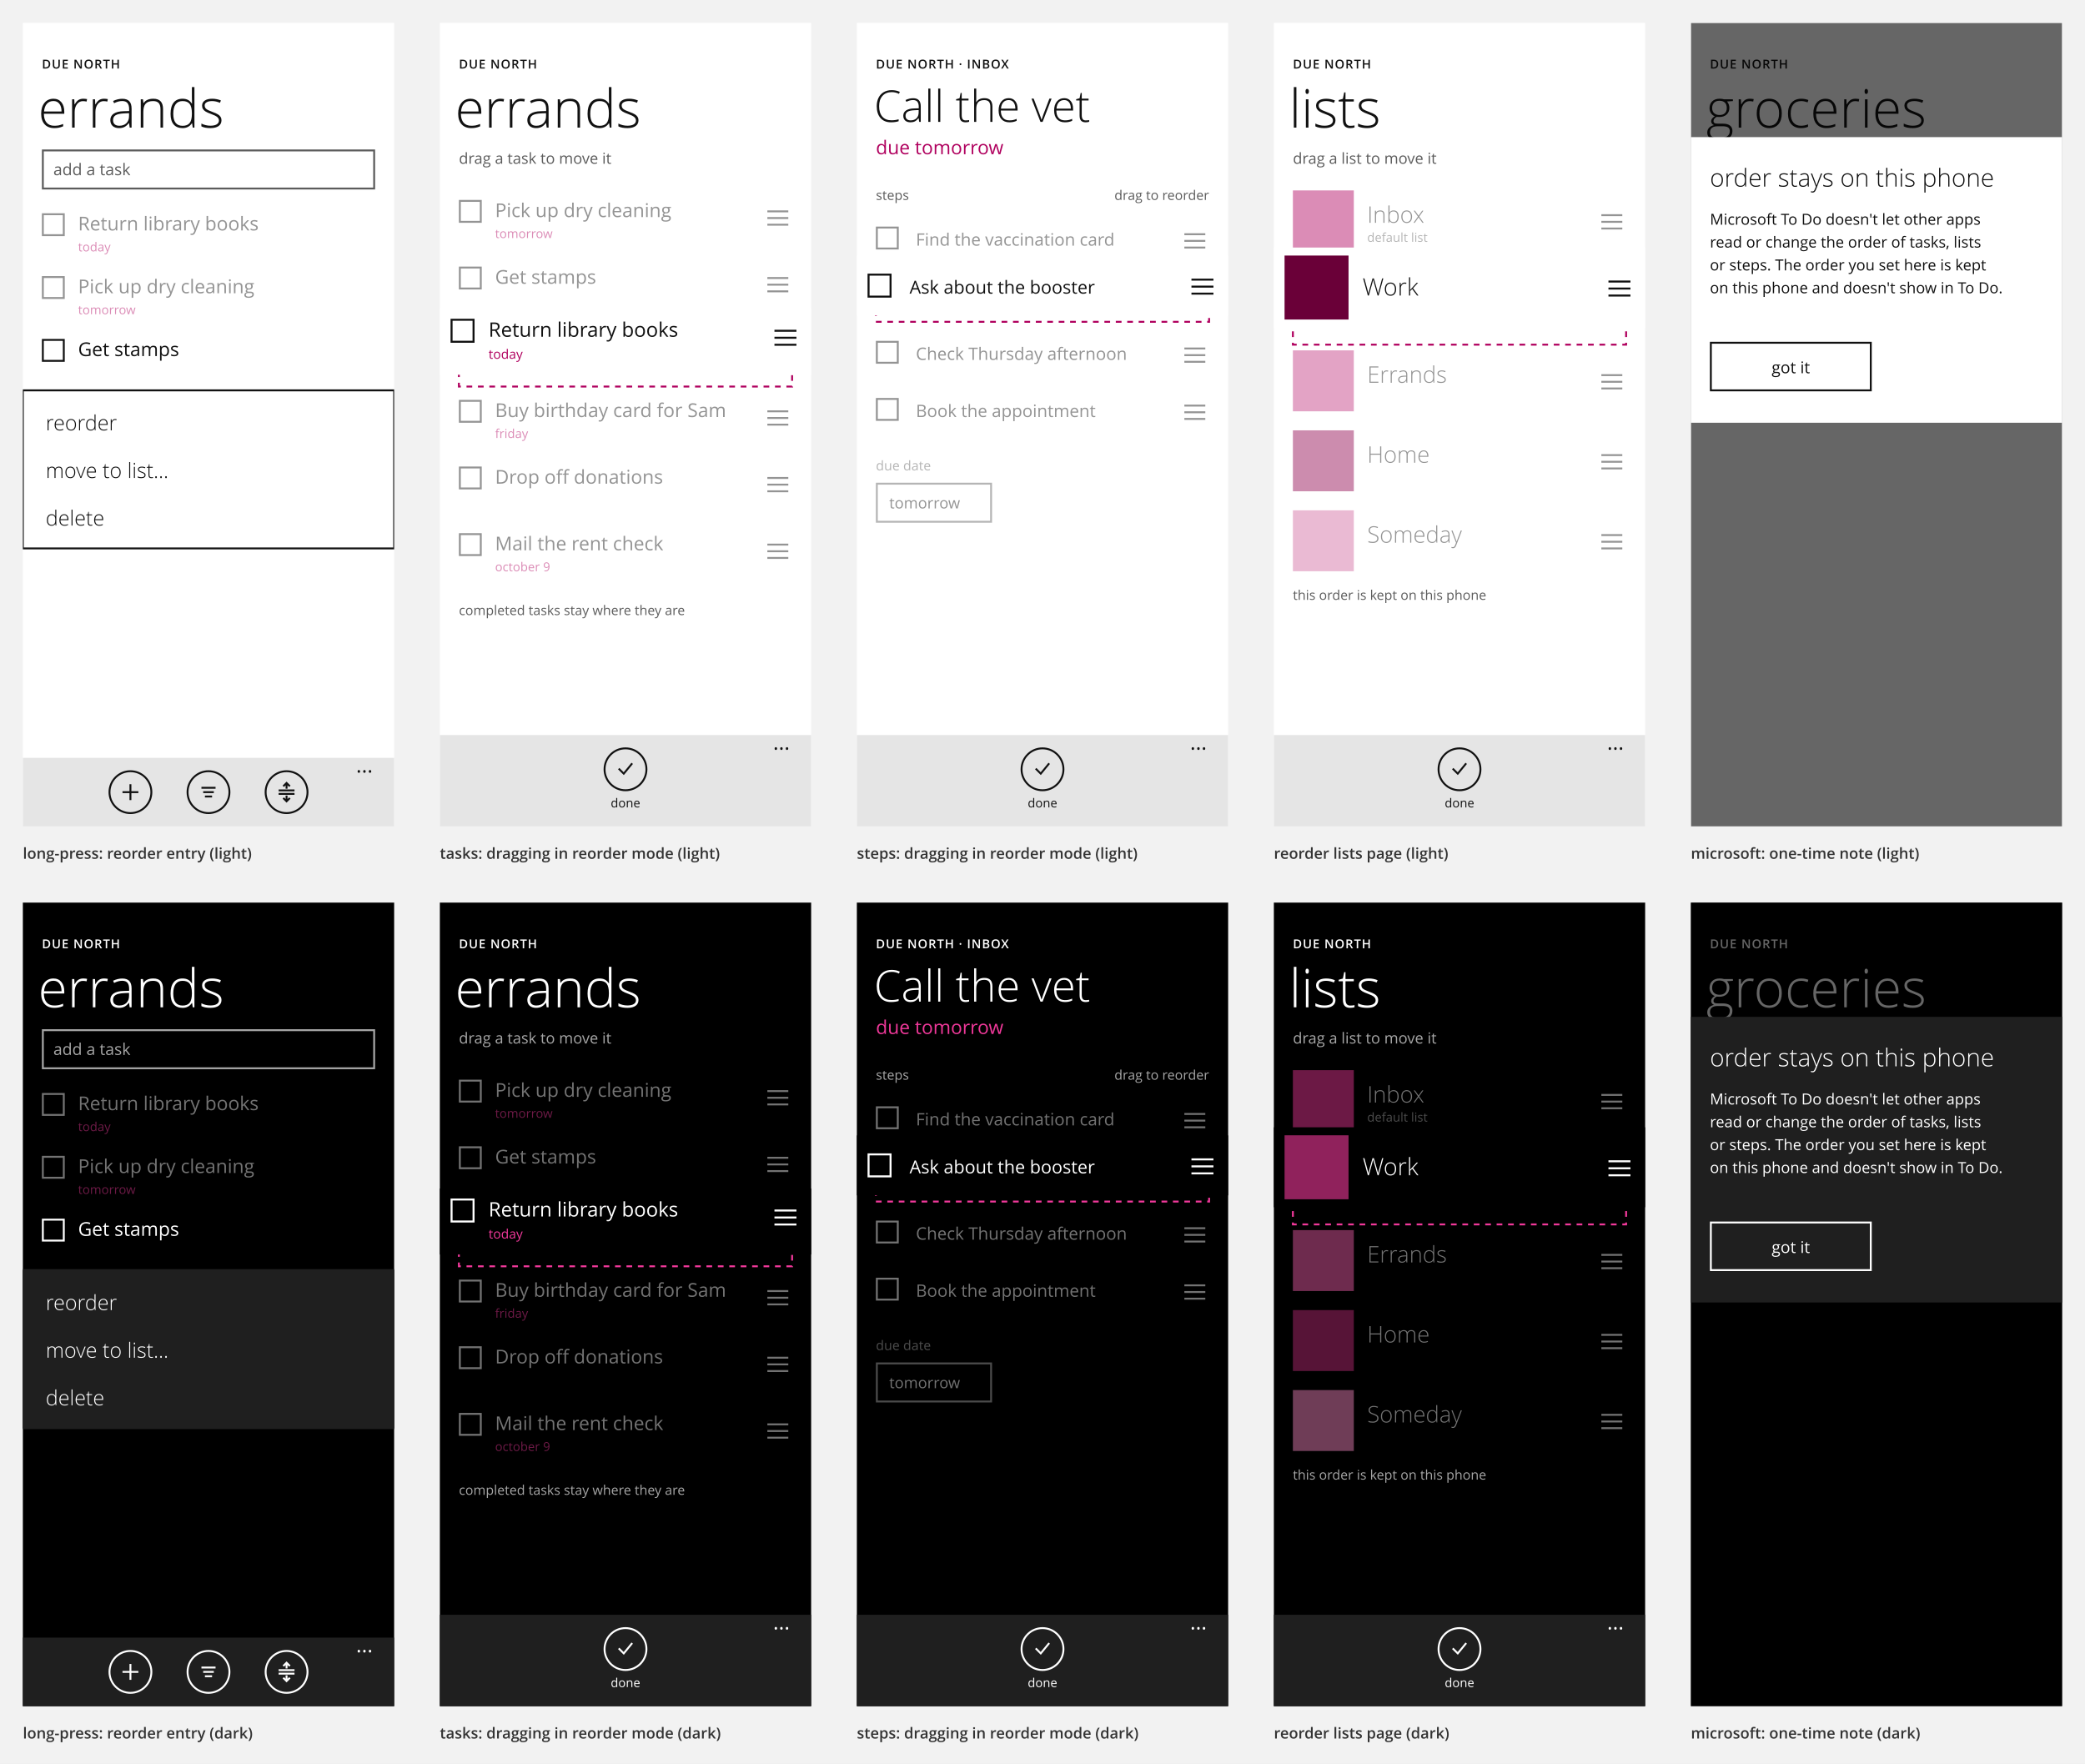
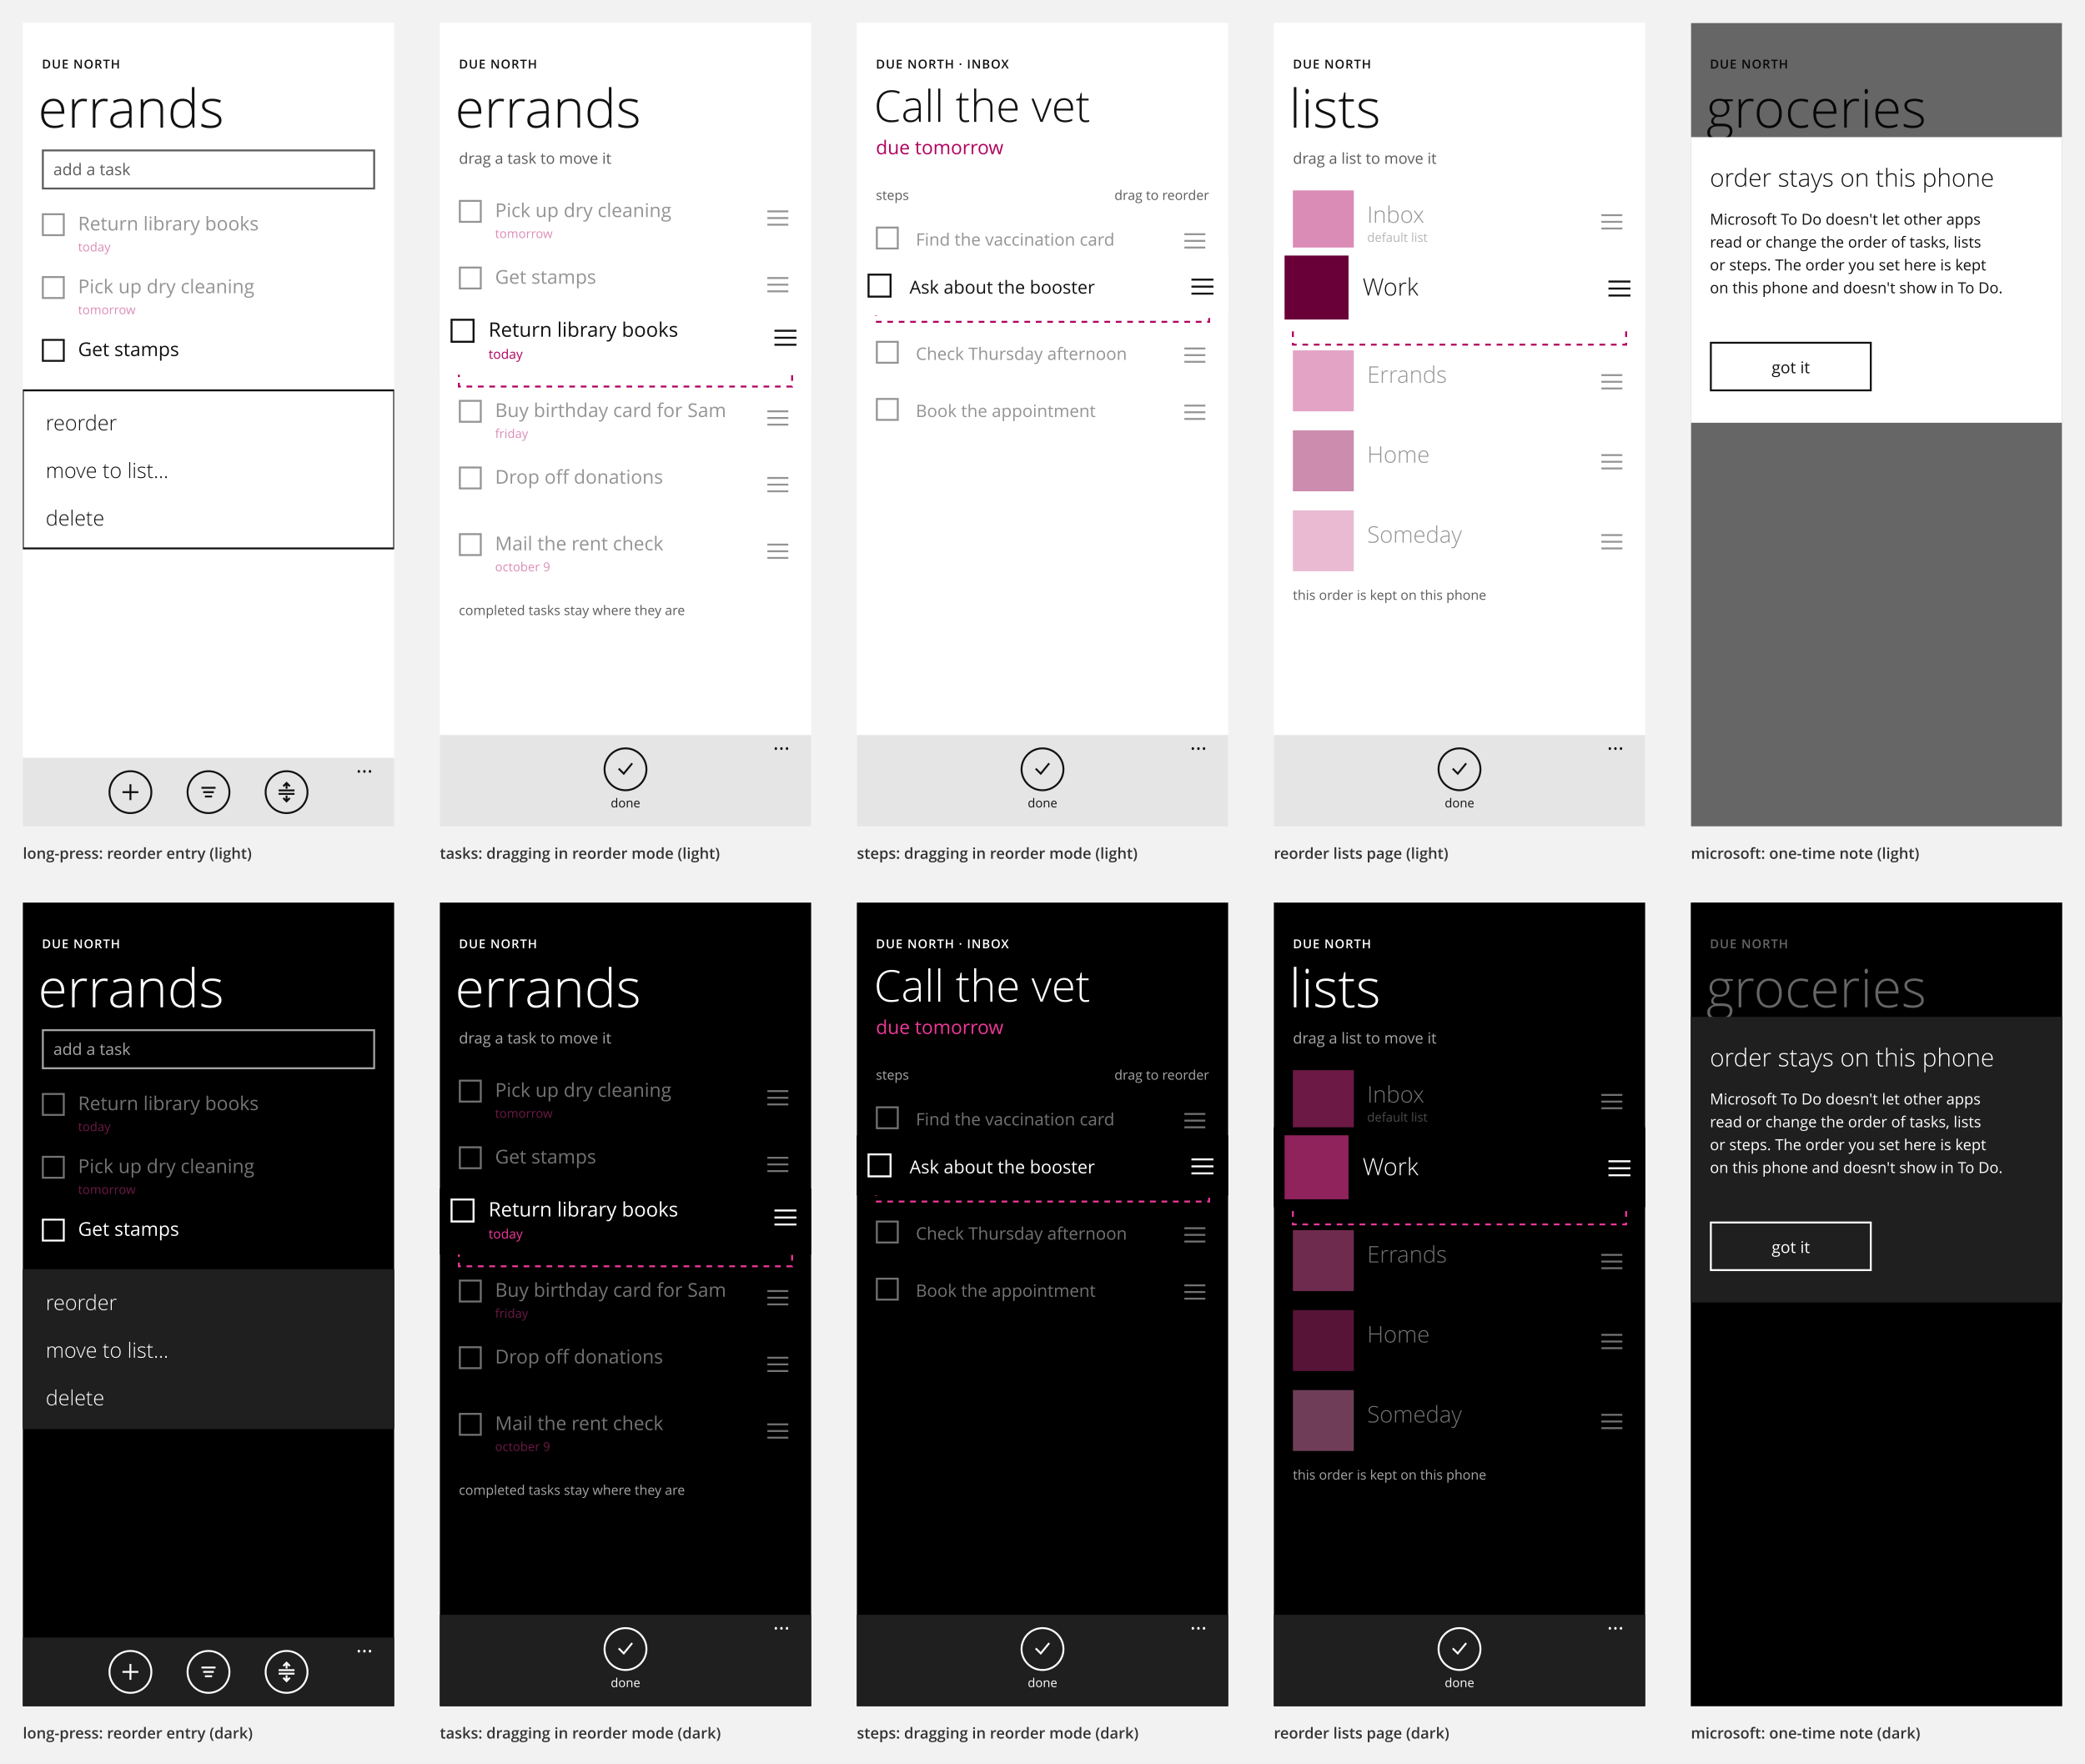
<svg xmlns="http://www.w3.org/2000/svg" viewBox="-24 -24 2190 1852" width="2190" height="1852">
  <rect x="-24" y="-24" width="2190" height="1852" fill="#F2F2F2" />
  <svg x="0" y="0" width="390" height="844" overflow="hidden">
    <rect x="0" y="0" width="390" height="844" fill="#FFFFFF" />
    <text x="20" y="48" font-family="Selawik, 'Segoe UI', 'Open Sans', sans-serif" font-size="13" font-weight="600" fill="#111111" letter-spacing="0.8">DUE NORTH</text>
    <text x="16" y="110" font-family="Selawik, 'Segoe UI', 'Open Sans', sans-serif" font-size="56" font-weight="300" fill="#111111">errands</text>
    <rect x="21" y="134" width="348" height="40" fill="none" stroke="#5C5C5C" stroke-width="2" />
    <text x="32" y="160" font-family="Selawik, 'Segoe UI', 'Open Sans', sans-serif" font-size="17" font-weight="400" fill="#5C5C5C">add a task</text>
    <g opacity="0.45">
      <rect x="21" y="201" width="22" height="22" fill="none" stroke="#111111" stroke-width="2" />
      <text x="58" y="218" font-family="Selawik, 'Segoe UI', 'Open Sans', sans-serif" font-size="20" font-weight="400" fill="#111111">Return library books</text>
      <text x="58" y="240" font-family="Selawik, 'Segoe UI', 'Open Sans', sans-serif" font-size="13" font-weight="400" fill="#B0005E">today</text>
    </g>
    <g opacity="0.45">
      <rect x="21" y="267" width="22" height="22" fill="none" stroke="#111111" stroke-width="2" />
      <text x="58" y="284" font-family="Selawik, 'Segoe UI', 'Open Sans', sans-serif" font-size="20" font-weight="400" fill="#111111">Pick up dry cleaning</text>
      <text x="58" y="306" font-family="Selawik, 'Segoe UI', 'Open Sans', sans-serif" font-size="13" font-weight="400" fill="#B0005E">tomorrow</text>
    </g>
    <g opacity="1.0">
      <rect x="21" y="333" width="22" height="22" fill="none" stroke="#111111" stroke-width="2" />
      <text x="58" y="350" font-family="Selawik, 'Segoe UI', 'Open Sans', sans-serif" font-size="20" font-weight="400" fill="#111111">Get stamps</text>
    </g>
    <g opacity="0.45">
      <rect x="21" y="399" width="22" height="22" fill="none" stroke="#111111" stroke-width="2" />
      <text x="58" y="416" font-family="Selawik, 'Segoe UI', 'Open Sans', sans-serif" font-size="20" font-weight="400" fill="#111111">Buy birthday card for Sam</text>
      <text x="58" y="438" font-family="Selawik, 'Segoe UI', 'Open Sans', sans-serif" font-size="13" font-weight="400" fill="#B0005E">friday</text>
    </g>
    <rect x="0" y="386" width="390" height="166" fill="#FFFFFF" stroke="#111111" stroke-width="2" />
    <text x="24" y="428" font-family="Selawik, 'Segoe UI', 'Open Sans', sans-serif" font-size="22" font-weight="300" fill="#111111">reorder</text>
    <text x="24" y="478" font-family="Selawik, 'Segoe UI', 'Open Sans', sans-serif" font-size="22" font-weight="300" fill="#111111">move to list...</text>
    <text x="24" y="528" font-family="Selawik, 'Segoe UI', 'Open Sans', sans-serif" font-size="22" font-weight="300" fill="#111111">delete</text>
    <rect x="0" y="772" width="390" height="72" fill="#E5E5E5" />
    <circle cx="113.0" cy="808" r="22" fill="none" stroke="#111111" stroke-width="2" />
    <g transform="translate(102.0,797) scale(0.9166667)">
      <path d="M12 4v16M4 12h16" fill="none" stroke="#111111" stroke-width="2.182" stroke-linecap="square" />
    </g>
    <circle cx="195.0" cy="808" r="22" fill="none" stroke="#111111" stroke-width="2" />
    <g transform="translate(184.0,797) scale(0.9166667)">
      <path d="M5 7h14M7 12h10M9 17h6" fill="none" stroke="#111111" stroke-width="2.182" stroke-linecap="square" />
    </g>
    <circle cx="277.0" cy="808" r="22" fill="none" stroke="#111111" stroke-width="2" />
    <g transform="translate(266.0,797) scale(0.9166667)">
      <path d="M4 10h16M4 14h16M12 2v5M9 4.5l3-3l3 3M12 22v-5M9 19.5l3 3l3-3" fill="none" stroke="#111111" stroke-width="2.182" stroke-linecap="square" />
    </g>
    <text x="350" y="794" font-family="Selawik, 'Segoe UI', 'Open Sans', sans-serif" font-size="22" font-weight="400" fill="#111111">···</text>
  </svg>
  <text x="0" y="878" font-family="Selawik, 'Segoe UI', 'Open Sans', sans-serif" font-size="16" font-weight="600" fill="#333">long-press: reorder entry (light)</text>
  <svg x="438" y="0" width="390" height="844" overflow="hidden">
    <rect x="0" y="0" width="390" height="844" fill="#FFFFFF" />
    <text x="20" y="48" font-family="Selawik, 'Segoe UI', 'Open Sans', sans-serif" font-size="13" font-weight="600" fill="#111111" letter-spacing="0.8">DUE NORTH</text>
    <text x="16" y="110" font-family="Selawik, 'Segoe UI', 'Open Sans', sans-serif" font-size="56" font-weight="300" fill="#111111">errands</text>
    <text x="20" y="148" font-family="Selawik, 'Segoe UI', 'Open Sans', sans-serif" font-size="16" font-weight="400" fill="#5C5C5C">drag a task to move it</text>
    <g opacity="0.45">
      <rect x="21" y="187" width="22" height="22" fill="none" stroke="#111111" stroke-width="2" />
      <text x="58" y="204" font-family="Selawik, 'Segoe UI', 'Open Sans', sans-serif" font-size="20" font-weight="400" fill="#111111">Pick up dry cleaning</text>
      <text x="58" y="226" font-family="Selawik, 'Segoe UI', 'Open Sans', sans-serif" font-size="13" font-weight="400" fill="#B0005E">tomorrow</text>
      <path d="M344 198h22" stroke="#111111" stroke-width="2" />
      <path d="M344 205h22" stroke="#111111" stroke-width="2" />
      <path d="M344 212h22" stroke="#111111" stroke-width="2" />
    </g>
    <g opacity="0.45">
      <rect x="21" y="257" width="22" height="22" fill="none" stroke="#111111" stroke-width="2" />
      <text x="58" y="274" font-family="Selawik, 'Segoe UI', 'Open Sans', sans-serif" font-size="20" font-weight="400" fill="#111111">Get stamps</text>
      <path d="M344 268h22" stroke="#111111" stroke-width="2" />
      <path d="M344 275h22" stroke="#111111" stroke-width="2" />
      <path d="M344 282h22" stroke="#111111" stroke-width="2" />
    </g>
    <rect x="20" y="324" width="350" height="58" fill="none" stroke="#B0005E" stroke-width="2" stroke-dasharray="6 6" />
    <g opacity="0.45">
      <rect x="21" y="397" width="22" height="22" fill="none" stroke="#111111" stroke-width="2" />
      <text x="58" y="414" font-family="Selawik, 'Segoe UI', 'Open Sans', sans-serif" font-size="20" font-weight="400" fill="#111111">Buy birthday card for Sam</text>
      <text x="58" y="436" font-family="Selawik, 'Segoe UI', 'Open Sans', sans-serif" font-size="13" font-weight="400" fill="#B0005E">friday</text>
      <path d="M344 408h22" stroke="#111111" stroke-width="2" />
      <path d="M344 415h22" stroke="#111111" stroke-width="2" />
      <path d="M344 422h22" stroke="#111111" stroke-width="2" />
    </g>
    <g opacity="0.45">
      <rect x="21" y="467" width="22" height="22" fill="none" stroke="#111111" stroke-width="2" />
      <text x="58" y="484" font-family="Selawik, 'Segoe UI', 'Open Sans', sans-serif" font-size="20" font-weight="400" fill="#111111">Drop off donations</text>
      <path d="M344 478h22" stroke="#111111" stroke-width="2" />
      <path d="M344 485h22" stroke="#111111" stroke-width="2" />
      <path d="M344 492h22" stroke="#111111" stroke-width="2" />
    </g>
    <g opacity="0.45">
      <rect x="21" y="537" width="22" height="22" fill="none" stroke="#111111" stroke-width="2" />
      <text x="58" y="554" font-family="Selawik, 'Segoe UI', 'Open Sans', sans-serif" font-size="20" font-weight="400" fill="#111111">Mail the rent check</text>
      <text x="58" y="576" font-family="Selawik, 'Segoe UI', 'Open Sans', sans-serif" font-size="13" font-weight="400" fill="#B0005E">october 9</text>
      <path d="M344 548h22" stroke="#111111" stroke-width="2" />
      <path d="M344 555h22" stroke="#111111" stroke-width="2" />
      <path d="M344 562h22" stroke="#111111" stroke-width="2" />
    </g>
    <g opacity="1.0" transform="translate(195,336) scale(1.05) translate(-195,-336)">
      <rect x="0" y="302" width="390" height="66" fill="#FFFFFF" />
      <rect x="0" y="302" width="4" height="66" fill="#B0005E" />
      <rect x="21" y="313" width="22" height="22" fill="none" stroke="#111111" stroke-width="2" />
      <text x="58" y="330" font-family="Selawik, 'Segoe UI', 'Open Sans', sans-serif" font-size="20" font-weight="400" fill="#111111">Return library books</text>
      <text x="58" y="352" font-family="Selawik, 'Segoe UI', 'Open Sans', sans-serif" font-size="13" font-weight="400" fill="#B0005E">today</text>
      <path d="M344 324h22" stroke="#111111" stroke-width="2" />
      <path d="M344 331h22" stroke="#111111" stroke-width="2" />
      <path d="M344 338h22" stroke="#111111" stroke-width="2" />
    </g>
    <text x="20" y="622" font-family="Selawik, 'Segoe UI', 'Open Sans', sans-serif" font-size="14" font-weight="400" fill="#5C5C5C">completed tasks stay where they are</text>
    <rect x="0" y="748" width="390" height="96" fill="#E5E5E5" />
    <circle cx="195.0" cy="784" r="22" fill="none" stroke="#111111" stroke-width="2" />
    <g transform="translate(184.0,773) scale(0.9166667)">
      <path d="M5 12l5 5l9-11" fill="none" stroke="#111111" stroke-width="2.182" stroke-linecap="square" />
    </g>
    <text x="195.0" y="824" font-family="Selawik, 'Segoe UI', 'Open Sans', sans-serif" font-size="13" font-weight="400" fill="#111111" text-anchor="middle">done</text>
    <text x="350" y="770" font-family="Selawik, 'Segoe UI', 'Open Sans', sans-serif" font-size="22" font-weight="400" fill="#111111">···</text>
  </svg>
  <text x="438" y="878" font-family="Selawik, 'Segoe UI', 'Open Sans', sans-serif" font-size="16" font-weight="600" fill="#333">tasks: dragging in reorder mode (light)</text>
  <svg x="876" y="0" width="390" height="844" overflow="hidden">
    <rect x="0" y="0" width="390" height="844" fill="#FFFFFF" />
    <text x="20" y="48" font-family="Selawik, 'Segoe UI', 'Open Sans', sans-serif" font-size="13" font-weight="600" fill="#111111" letter-spacing="0.8">DUE NORTH · INBOX</text>
    <text x="18" y="104" font-family="Selawik, 'Segoe UI', 'Open Sans', sans-serif" font-size="46" font-weight="300" fill="#111111">Call the vet</text>
    <text x="20" y="138" font-family="Selawik, 'Segoe UI', 'Open Sans', sans-serif" font-size="20" font-weight="400" fill="#B0005E">due tomorrow</text>
    <text x="20" y="186" font-family="Selawik, 'Segoe UI', 'Open Sans', sans-serif" font-size="14" font-weight="400" fill="#5C5C5C">steps</text>
    <text x="370" y="186" font-family="Selawik, 'Segoe UI', 'Open Sans', sans-serif" font-size="14" font-weight="400" fill="#5C5C5C" text-anchor="end">drag to reorder</text>
    <g opacity="0.45">
      <rect x="21" y="215" width="22" height="22" fill="none" stroke="#111111" stroke-width="2" />
      <text x="62" y="234" font-family="Selawik, 'Segoe UI', 'Open Sans', sans-serif" font-size="18" font-weight="400" fill="#111111">Find the vaccination card</text>
      <path d="M344 222h22" stroke="#111111" stroke-width="2" />
      <path d="M344 229h22" stroke="#111111" stroke-width="2" />
      <path d="M344 236h22" stroke="#111111" stroke-width="2" />
    </g>
    <rect x="20" y="264" width="350" height="50" fill="none" stroke="#B0005E" stroke-width="2" stroke-dasharray="6 6" />
    <g opacity="0.45">
      <rect x="21" y="335" width="22" height="22" fill="none" stroke="#111111" stroke-width="2" />
      <text x="62" y="354" font-family="Selawik, 'Segoe UI', 'Open Sans', sans-serif" font-size="18" font-weight="400" fill="#111111">Check Thursday afternoon</text>
      <path d="M344 342h22" stroke="#111111" stroke-width="2" />
      <path d="M344 349h22" stroke="#111111" stroke-width="2" />
      <path d="M344 356h22" stroke="#111111" stroke-width="2" />
    </g>
    <g opacity="0.45">
      <rect x="21" y="395" width="22" height="22" fill="none" stroke="#111111" stroke-width="2" />
      <text x="62" y="414" font-family="Selawik, 'Segoe UI', 'Open Sans', sans-serif" font-size="18" font-weight="400" fill="#111111">Book the appointment</text>
      <path d="M344 402h22" stroke="#111111" stroke-width="2" />
      <path d="M344 409h22" stroke="#111111" stroke-width="2" />
      <path d="M344 416h22" stroke="#111111" stroke-width="2" />
    </g>
    <g transform="translate(195,276) scale(1.05) translate(-195,-276)">
      <rect x="0" y="246" width="390" height="60" fill="#FFFFFF" />
      <rect x="0" y="246" width="4" height="60" fill="#B0005E" />
      <rect x="21" y="265" width="22" height="22" fill="none" stroke="#111111" stroke-width="2" />
      <text x="62" y="284" font-family="Selawik, 'Segoe UI', 'Open Sans', sans-serif" font-size="18" font-weight="400" fill="#111111">Ask about the booster</text>
      <path d="M344 270h22" stroke="#111111" stroke-width="2" />
      <path d="M344 277h22" stroke="#111111" stroke-width="2" />
      <path d="M344 284h22" stroke="#111111" stroke-width="2" />
    </g>
-     <g opacity="0.45">
-       <text x="20" y="470" font-family="Selawik, 'Segoe UI', 'Open Sans', sans-serif" font-size="14" font-weight="400" fill="#5C5C5C">due date</text>
-       <rect x="21" y="484" width="120" height="40" fill="none" stroke="#5C5C5C" stroke-width="2" />
-       <text x="34" y="510" font-family="Selawik, 'Segoe UI', 'Open Sans', sans-serif" font-size="16" font-weight="400" fill="#111111">tomorrow</text>
-     </g>
    <rect x="0" y="748" width="390" height="96" fill="#E5E5E5" />
    <circle cx="195.0" cy="784" r="22" fill="none" stroke="#111111" stroke-width="2" />
    <g transform="translate(184.0,773) scale(0.9166667)">
      <path d="M5 12l5 5l9-11" fill="none" stroke="#111111" stroke-width="2.182" stroke-linecap="square" />
    </g>
    <text x="195.0" y="824" font-family="Selawik, 'Segoe UI', 'Open Sans', sans-serif" font-size="13" font-weight="400" fill="#111111" text-anchor="middle">done</text>
    <text x="350" y="770" font-family="Selawik, 'Segoe UI', 'Open Sans', sans-serif" font-size="22" font-weight="400" fill="#111111">···</text>
  </svg>
  <text x="876" y="878" font-family="Selawik, 'Segoe UI', 'Open Sans', sans-serif" font-size="16" font-weight="600" fill="#333">steps: dragging in reorder mode (light)</text>
  <svg x="1314" y="0" width="390" height="844" overflow="hidden">
    <rect x="0" y="0" width="390" height="844" fill="#FFFFFF" />
    <text x="20" y="48" font-family="Selawik, 'Segoe UI', 'Open Sans', sans-serif" font-size="13" font-weight="600" fill="#111111" letter-spacing="0.8">DUE NORTH</text>
    <text x="16" y="110" font-family="Selawik, 'Segoe UI', 'Open Sans', sans-serif" font-size="56" font-weight="300" fill="#111111">lists</text>
    <text x="20" y="148" font-family="Selawik, 'Segoe UI', 'Open Sans', sans-serif" font-size="16" font-weight="400" fill="#5C5C5C">drag a list to move it</text>
    <g opacity="0.45">
      <rect x="20" y="176" width="64" height="64" fill="#B0005E" />
      <text x="98" y="210" font-family="Selawik, 'Segoe UI', 'Open Sans', sans-serif" font-size="24" font-weight="300" fill="#111111">Inbox</text>
      <text x="98" y="230" font-family="Selawik, 'Segoe UI', 'Open Sans', sans-serif" font-size="13" font-weight="400" fill="#5C5C5C">default list</text>
      <path d="M344 202h22" stroke="#111111" stroke-width="2" />
      <path d="M344 209h22" stroke="#111111" stroke-width="2" />
      <path d="M344 216h22" stroke="#111111" stroke-width="2" />
    </g>
    <rect x="20" y="266" width="350" height="72" fill="none" stroke="#B0005E" stroke-width="2" stroke-dasharray="6 6" />
    <g opacity="0.45">
      <rect x="20" y="344" width="64" height="64" fill="#C0337E" />
      <text x="98" y="378" font-family="Selawik, 'Segoe UI', 'Open Sans', sans-serif" font-size="24" font-weight="300" fill="#111111">Errands</text>
      <path d="M344 370h22" stroke="#111111" stroke-width="2" />
      <path d="M344 377h22" stroke="#111111" stroke-width="2" />
      <path d="M344 384h22" stroke="#111111" stroke-width="2" />
    </g>
    <g opacity="0.45">
      <rect x="20" y="428" width="64" height="64" fill="#8D004B" />
      <text x="98" y="462" font-family="Selawik, 'Segoe UI', 'Open Sans', sans-serif" font-size="24" font-weight="300" fill="#111111">Home</text>
      <path d="M344 454h22" stroke="#111111" stroke-width="2" />
      <path d="M344 461h22" stroke="#111111" stroke-width="2" />
      <path d="M344 468h22" stroke="#111111" stroke-width="2" />
    </g>
    <g opacity="0.45">
      <rect x="20" y="512" width="64" height="64" fill="#D0669E" />
      <text x="98" y="546" font-family="Selawik, 'Segoe UI', 'Open Sans', sans-serif" font-size="24" font-weight="300" fill="#111111">Someday</text>
      <path d="M344 538h22" stroke="#111111" stroke-width="2" />
      <path d="M344 545h22" stroke="#111111" stroke-width="2" />
      <path d="M344 552h22" stroke="#111111" stroke-width="2" />
    </g>
    <g transform="translate(195,278) scale(1.05) translate(-195,-278)">
      <rect x="0" y="238" width="390" height="80" fill="#FFFFFF" />
      <rect x="0" y="238" width="4" height="80" fill="#B0005E" />
      <rect x="20" y="246" width="64" height="64" fill="#6A0038" />
      <text x="98" y="286" font-family="Selawik, 'Segoe UI', 'Open Sans', sans-serif" font-size="24" font-weight="300" fill="#111111">Work</text>
      <path d="M344 272h22" stroke="#111111" stroke-width="2" />
      <path d="M344 279h22" stroke="#111111" stroke-width="2" />
      <path d="M344 286h22" stroke="#111111" stroke-width="2" />
    </g>
    <text x="20" y="606" font-family="Selawik, 'Segoe UI', 'Open Sans', sans-serif" font-size="14" font-weight="400" fill="#5C5C5C">this order is kept on this phone</text>
    <rect x="0" y="748" width="390" height="96" fill="#E5E5E5" />
    <circle cx="195.0" cy="784" r="22" fill="none" stroke="#111111" stroke-width="2" />
    <g transform="translate(184.0,773) scale(0.9166667)">
      <path d="M5 12l5 5l9-11" fill="none" stroke="#111111" stroke-width="2.182" stroke-linecap="square" />
    </g>
    <text x="195.0" y="824" font-family="Selawik, 'Segoe UI', 'Open Sans', sans-serif" font-size="13" font-weight="400" fill="#111111" text-anchor="middle">done</text>
    <text x="350" y="770" font-family="Selawik, 'Segoe UI', 'Open Sans', sans-serif" font-size="22" font-weight="400" fill="#111111">···</text>
  </svg>
  <text x="1314" y="878" font-family="Selawik, 'Segoe UI', 'Open Sans', sans-serif" font-size="16" font-weight="600" fill="#333">reorder lists page (light)</text>
  <svg x="1752" y="0" width="390" height="844" overflow="hidden">
    <rect x="0" y="0" width="390" height="844" fill="#FFFFFF" />
    <text x="20" y="48" font-family="Selawik, 'Segoe UI', 'Open Sans', sans-serif" font-size="13" font-weight="600" fill="#111111" letter-spacing="0.8">DUE NORTH</text>
    <text x="16" y="110" font-family="Selawik, 'Segoe UI', 'Open Sans', sans-serif" font-size="56" font-weight="300" fill="#111111">groceries</text>
    <text x="20" y="148" font-family="Selawik, 'Segoe UI', 'Open Sans', sans-serif" font-size="16" font-weight="400" fill="#5C5C5C">drag a task to move it</text>
    <g opacity="0.45">
      <rect x="21" y="187" width="22" height="22" fill="none" stroke="#111111" stroke-width="2" />
      <text x="58" y="204" font-family="Selawik, 'Segoe UI', 'Open Sans', sans-serif" font-size="20" font-weight="400" fill="#111111">Oat milk, 2 cartons</text>
      <path d="M344 198h22" stroke="#111111" stroke-width="2" />
      <path d="M344 205h22" stroke="#111111" stroke-width="2" />
      <path d="M344 212h22" stroke="#111111" stroke-width="2" />
    </g>
    <g opacity="0.45">
      <rect x="21" y="249" width="22" height="22" fill="none" stroke="#111111" stroke-width="2" />
      <text x="58" y="266" font-family="Selawik, 'Segoe UI', 'Open Sans', sans-serif" font-size="20" font-weight="400" fill="#111111">Coffee beans</text>
      <path d="M344 260h22" stroke="#111111" stroke-width="2" />
      <path d="M344 267h22" stroke="#111111" stroke-width="2" />
      <path d="M344 274h22" stroke="#111111" stroke-width="2" />
    </g>
    <g opacity="0.45">
      <rect x="21" y="311" width="22" height="22" fill="none" stroke="#111111" stroke-width="2" />
      <text x="58" y="328" font-family="Selawik, 'Segoe UI', 'Open Sans', sans-serif" font-size="20" font-weight="400" fill="#111111">Bananas</text>
      <path d="M344 322h22" stroke="#111111" stroke-width="2" />
      <path d="M344 329h22" stroke="#111111" stroke-width="2" />
      <path d="M344 336h22" stroke="#111111" stroke-width="2" />
    </g>
    <g opacity="0.45">
      <rect x="21" y="373" width="22" height="22" fill="none" stroke="#111111" stroke-width="2" />
      <text x="58" y="390" font-family="Selawik, 'Segoe UI', 'Open Sans', sans-serif" font-size="20" font-weight="400" fill="#111111">Dish soap</text>
      <path d="M344 384h22" stroke="#111111" stroke-width="2" />
      <path d="M344 391h22" stroke="#111111" stroke-width="2" />
      <path d="M344 398h22" stroke="#111111" stroke-width="2" />
    </g>
    <rect x="0" y="0" width="390" height="844" fill="#000000" opacity="0.6" />
    <rect x="0" y="120" width="390" height="300" fill="#FFFFFF" />
    <text x="20" y="172" font-family="Selawik, 'Segoe UI', 'Open Sans', sans-serif" font-size="26" font-weight="300" fill="#111111">order stays on this phone</text>
    <text x="20" y="212" font-family="Selawik, 'Segoe UI', 'Open Sans', sans-serif" font-size="16" font-weight="400" fill="#111111">Microsoft To Do doesn't let other apps</text>
    <text x="20" y="236" font-family="Selawik, 'Segoe UI', 'Open Sans', sans-serif" font-size="16" font-weight="400" fill="#111111">read or change the order of tasks, lists</text>
    <text x="20" y="260" font-family="Selawik, 'Segoe UI', 'Open Sans', sans-serif" font-size="16" font-weight="400" fill="#111111">or steps. The order you set here is kept</text>
    <text x="20" y="284" font-family="Selawik, 'Segoe UI', 'Open Sans', sans-serif" font-size="16" font-weight="400" fill="#111111">on this phone and doesn't show in To Do.</text>
    <rect x="21" y="336" width="168" height="50" fill="none" stroke="#111111" stroke-width="2" />
    <text x="105" y="368" font-family="Selawik, 'Segoe UI', 'Open Sans', sans-serif" font-size="17" font-weight="400" fill="#111111" text-anchor="middle">got it</text>
  </svg>
  <text x="1752" y="878" font-family="Selawik, 'Segoe UI', 'Open Sans', sans-serif" font-size="16" font-weight="600" fill="#333">microsoft: one-time note (light)</text>
  <svg x="0" y="924" width="390" height="844" overflow="hidden">
    <rect x="0" y="0" width="390" height="844" fill="#000000" />
    <text x="20" y="48" font-family="Selawik, 'Segoe UI', 'Open Sans', sans-serif" font-size="13" font-weight="600" fill="#FFFFFF" letter-spacing="0.8">DUE NORTH</text>
    <text x="16" y="110" font-family="Selawik, 'Segoe UI', 'Open Sans', sans-serif" font-size="56" font-weight="300" fill="#FFFFFF">errands</text>
    <rect x="21" y="134" width="348" height="40" fill="none" stroke="#A6A6A6" stroke-width="2" />
    <text x="32" y="160" font-family="Selawik, 'Segoe UI', 'Open Sans', sans-serif" font-size="17" font-weight="400" fill="#A6A6A6">add a task</text>
    <g opacity="0.45">
      <rect x="21" y="201" width="22" height="22" fill="none" stroke="#FFFFFF" stroke-width="2" />
      <text x="58" y="218" font-family="Selawik, 'Segoe UI', 'Open Sans', sans-serif" font-size="20" font-weight="400" fill="#FFFFFF">Return library books</text>
      <text x="58" y="240" font-family="Selawik, 'Segoe UI', 'Open Sans', sans-serif" font-size="13" font-weight="400" fill="#F0389A">today</text>
    </g>
    <g opacity="0.45">
      <rect x="21" y="267" width="22" height="22" fill="none" stroke="#FFFFFF" stroke-width="2" />
      <text x="58" y="284" font-family="Selawik, 'Segoe UI', 'Open Sans', sans-serif" font-size="20" font-weight="400" fill="#FFFFFF">Pick up dry cleaning</text>
      <text x="58" y="306" font-family="Selawik, 'Segoe UI', 'Open Sans', sans-serif" font-size="13" font-weight="400" fill="#F0389A">tomorrow</text>
    </g>
    <g opacity="1.0">
      <rect x="21" y="333" width="22" height="22" fill="none" stroke="#FFFFFF" stroke-width="2" />
      <text x="58" y="350" font-family="Selawik, 'Segoe UI', 'Open Sans', sans-serif" font-size="20" font-weight="400" fill="#FFFFFF">Get stamps</text>
    </g>
    <g opacity="0.45">
      <rect x="21" y="399" width="22" height="22" fill="none" stroke="#FFFFFF" stroke-width="2" />
      <text x="58" y="416" font-family="Selawik, 'Segoe UI', 'Open Sans', sans-serif" font-size="20" font-weight="400" fill="#FFFFFF">Buy birthday card for Sam</text>
      <text x="58" y="438" font-family="Selawik, 'Segoe UI', 'Open Sans', sans-serif" font-size="13" font-weight="400" fill="#F0389A">friday</text>
    </g>
    <rect x="0" y="386" width="390" height="166" fill="#1F1F1F" stroke="#1F1F1F" stroke-width="2" />
    <text x="24" y="428" font-family="Selawik, 'Segoe UI', 'Open Sans', sans-serif" font-size="22" font-weight="300" fill="#FFFFFF">reorder</text>
    <text x="24" y="478" font-family="Selawik, 'Segoe UI', 'Open Sans', sans-serif" font-size="22" font-weight="300" fill="#FFFFFF">move to list...</text>
    <text x="24" y="528" font-family="Selawik, 'Segoe UI', 'Open Sans', sans-serif" font-size="22" font-weight="300" fill="#FFFFFF">delete</text>
    <rect x="0" y="772" width="390" height="72" fill="#1F1F1F" />
    <circle cx="113.0" cy="808" r="22" fill="none" stroke="#FFFFFF" stroke-width="2" />
    <g transform="translate(102.0,797) scale(0.9166667)">
      <path d="M12 4v16M4 12h16" fill="none" stroke="#FFFFFF" stroke-width="2.182" stroke-linecap="square" />
    </g>
    <circle cx="195.0" cy="808" r="22" fill="none" stroke="#FFFFFF" stroke-width="2" />
    <g transform="translate(184.0,797) scale(0.9166667)">
      <path d="M5 7h14M7 12h10M9 17h6" fill="none" stroke="#FFFFFF" stroke-width="2.182" stroke-linecap="square" />
    </g>
    <circle cx="277.0" cy="808" r="22" fill="none" stroke="#FFFFFF" stroke-width="2" />
    <g transform="translate(266.0,797) scale(0.9166667)">
      <path d="M4 10h16M4 14h16M12 2v5M9 4.5l3-3l3 3M12 22v-5M9 19.5l3 3l3-3" fill="none" stroke="#FFFFFF" stroke-width="2.182" stroke-linecap="square" />
    </g>
    <text x="350" y="794" font-family="Selawik, 'Segoe UI', 'Open Sans', sans-serif" font-size="22" font-weight="400" fill="#FFFFFF">···</text>
  </svg>
  <text x="0" y="1802" font-family="Selawik, 'Segoe UI', 'Open Sans', sans-serif" font-size="16" font-weight="600" fill="#333">long-press: reorder entry (dark)</text>
  <svg x="438" y="924" width="390" height="844" overflow="hidden">
    <rect x="0" y="0" width="390" height="844" fill="#000000" />
    <text x="20" y="48" font-family="Selawik, 'Segoe UI', 'Open Sans', sans-serif" font-size="13" font-weight="600" fill="#FFFFFF" letter-spacing="0.8">DUE NORTH</text>
    <text x="16" y="110" font-family="Selawik, 'Segoe UI', 'Open Sans', sans-serif" font-size="56" font-weight="300" fill="#FFFFFF">errands</text>
    <text x="20" y="148" font-family="Selawik, 'Segoe UI', 'Open Sans', sans-serif" font-size="16" font-weight="400" fill="#A6A6A6">drag a task to move it</text>
    <g opacity="0.45">
      <rect x="21" y="187" width="22" height="22" fill="none" stroke="#FFFFFF" stroke-width="2" />
      <text x="58" y="204" font-family="Selawik, 'Segoe UI', 'Open Sans', sans-serif" font-size="20" font-weight="400" fill="#FFFFFF">Pick up dry cleaning</text>
      <text x="58" y="226" font-family="Selawik, 'Segoe UI', 'Open Sans', sans-serif" font-size="13" font-weight="400" fill="#F0389A">tomorrow</text>
      <path d="M344 198h22" stroke="#FFFFFF" stroke-width="2" />
      <path d="M344 205h22" stroke="#FFFFFF" stroke-width="2" />
      <path d="M344 212h22" stroke="#FFFFFF" stroke-width="2" />
    </g>
    <g opacity="0.45">
      <rect x="21" y="257" width="22" height="22" fill="none" stroke="#FFFFFF" stroke-width="2" />
      <text x="58" y="274" font-family="Selawik, 'Segoe UI', 'Open Sans', sans-serif" font-size="20" font-weight="400" fill="#FFFFFF">Get stamps</text>
      <path d="M344 268h22" stroke="#FFFFFF" stroke-width="2" />
      <path d="M344 275h22" stroke="#FFFFFF" stroke-width="2" />
      <path d="M344 282h22" stroke="#FFFFFF" stroke-width="2" />
    </g>
    <rect x="20" y="324" width="350" height="58" fill="none" stroke="#F0389A" stroke-width="2" stroke-dasharray="6 6" />
    <g opacity="0.45">
      <rect x="21" y="397" width="22" height="22" fill="none" stroke="#FFFFFF" stroke-width="2" />
      <text x="58" y="414" font-family="Selawik, 'Segoe UI', 'Open Sans', sans-serif" font-size="20" font-weight="400" fill="#FFFFFF">Buy birthday card for Sam</text>
      <text x="58" y="436" font-family="Selawik, 'Segoe UI', 'Open Sans', sans-serif" font-size="13" font-weight="400" fill="#F0389A">friday</text>
      <path d="M344 408h22" stroke="#FFFFFF" stroke-width="2" />
      <path d="M344 415h22" stroke="#FFFFFF" stroke-width="2" />
      <path d="M344 422h22" stroke="#FFFFFF" stroke-width="2" />
    </g>
    <g opacity="0.45">
      <rect x="21" y="467" width="22" height="22" fill="none" stroke="#FFFFFF" stroke-width="2" />
      <text x="58" y="484" font-family="Selawik, 'Segoe UI', 'Open Sans', sans-serif" font-size="20" font-weight="400" fill="#FFFFFF">Drop off donations</text>
      <path d="M344 478h22" stroke="#FFFFFF" stroke-width="2" />
      <path d="M344 485h22" stroke="#FFFFFF" stroke-width="2" />
      <path d="M344 492h22" stroke="#FFFFFF" stroke-width="2" />
    </g>
    <g opacity="0.45">
      <rect x="21" y="537" width="22" height="22" fill="none" stroke="#FFFFFF" stroke-width="2" />
      <text x="58" y="554" font-family="Selawik, 'Segoe UI', 'Open Sans', sans-serif" font-size="20" font-weight="400" fill="#FFFFFF">Mail the rent check</text>
      <text x="58" y="576" font-family="Selawik, 'Segoe UI', 'Open Sans', sans-serif" font-size="13" font-weight="400" fill="#F0389A">october 9</text>
      <path d="M344 548h22" stroke="#FFFFFF" stroke-width="2" />
      <path d="M344 555h22" stroke="#FFFFFF" stroke-width="2" />
      <path d="M344 562h22" stroke="#FFFFFF" stroke-width="2" />
    </g>
    <g opacity="1.0" transform="translate(195,336) scale(1.05) translate(-195,-336)">
      <rect x="0" y="302" width="390" height="66" fill="#000000" />
      <rect x="0" y="302" width="4" height="66" fill="#F0389A" />
      <rect x="21" y="313" width="22" height="22" fill="none" stroke="#FFFFFF" stroke-width="2" />
      <text x="58" y="330" font-family="Selawik, 'Segoe UI', 'Open Sans', sans-serif" font-size="20" font-weight="400" fill="#FFFFFF">Return library books</text>
      <text x="58" y="352" font-family="Selawik, 'Segoe UI', 'Open Sans', sans-serif" font-size="13" font-weight="400" fill="#F0389A">today</text>
      <path d="M344 324h22" stroke="#FFFFFF" stroke-width="2" />
      <path d="M344 331h22" stroke="#FFFFFF" stroke-width="2" />
      <path d="M344 338h22" stroke="#FFFFFF" stroke-width="2" />
    </g>
    <text x="20" y="622" font-family="Selawik, 'Segoe UI', 'Open Sans', sans-serif" font-size="14" font-weight="400" fill="#A6A6A6">completed tasks stay where they are</text>
    <rect x="0" y="748" width="390" height="96" fill="#1F1F1F" />
    <circle cx="195.0" cy="784" r="22" fill="none" stroke="#FFFFFF" stroke-width="2" />
    <g transform="translate(184.0,773) scale(0.9166667)">
      <path d="M5 12l5 5l9-11" fill="none" stroke="#FFFFFF" stroke-width="2.182" stroke-linecap="square" />
    </g>
    <text x="195.0" y="824" font-family="Selawik, 'Segoe UI', 'Open Sans', sans-serif" font-size="13" font-weight="400" fill="#FFFFFF" text-anchor="middle">done</text>
    <text x="350" y="770" font-family="Selawik, 'Segoe UI', 'Open Sans', sans-serif" font-size="22" font-weight="400" fill="#FFFFFF">···</text>
  </svg>
  <text x="438" y="1802" font-family="Selawik, 'Segoe UI', 'Open Sans', sans-serif" font-size="16" font-weight="600" fill="#333">tasks: dragging in reorder mode (dark)</text>
  <svg x="876" y="924" width="390" height="844" overflow="hidden">
    <rect x="0" y="0" width="390" height="844" fill="#000000" />
    <text x="20" y="48" font-family="Selawik, 'Segoe UI', 'Open Sans', sans-serif" font-size="13" font-weight="600" fill="#FFFFFF" letter-spacing="0.8">DUE NORTH · INBOX</text>
    <text x="18" y="104" font-family="Selawik, 'Segoe UI', 'Open Sans', sans-serif" font-size="46" font-weight="300" fill="#FFFFFF">Call the vet</text>
    <text x="20" y="138" font-family="Selawik, 'Segoe UI', 'Open Sans', sans-serif" font-size="20" font-weight="400" fill="#F0389A">due tomorrow</text>
    <text x="20" y="186" font-family="Selawik, 'Segoe UI', 'Open Sans', sans-serif" font-size="14" font-weight="400" fill="#A6A6A6">steps</text>
    <text x="370" y="186" font-family="Selawik, 'Segoe UI', 'Open Sans', sans-serif" font-size="14" font-weight="400" fill="#A6A6A6" text-anchor="end">drag to reorder</text>
    <g opacity="0.45">
      <rect x="21" y="215" width="22" height="22" fill="none" stroke="#FFFFFF" stroke-width="2" />
      <text x="62" y="234" font-family="Selawik, 'Segoe UI', 'Open Sans', sans-serif" font-size="18" font-weight="400" fill="#FFFFFF">Find the vaccination card</text>
      <path d="M344 222h22" stroke="#FFFFFF" stroke-width="2" />
      <path d="M344 229h22" stroke="#FFFFFF" stroke-width="2" />
      <path d="M344 236h22" stroke="#FFFFFF" stroke-width="2" />
    </g>
    <rect x="20" y="264" width="350" height="50" fill="none" stroke="#F0389A" stroke-width="2" stroke-dasharray="6 6" />
    <g opacity="0.45">
      <rect x="21" y="335" width="22" height="22" fill="none" stroke="#FFFFFF" stroke-width="2" />
      <text x="62" y="354" font-family="Selawik, 'Segoe UI', 'Open Sans', sans-serif" font-size="18" font-weight="400" fill="#FFFFFF">Check Thursday afternoon</text>
      <path d="M344 342h22" stroke="#FFFFFF" stroke-width="2" />
      <path d="M344 349h22" stroke="#FFFFFF" stroke-width="2" />
      <path d="M344 356h22" stroke="#FFFFFF" stroke-width="2" />
    </g>
    <g opacity="0.45">
      <rect x="21" y="395" width="22" height="22" fill="none" stroke="#FFFFFF" stroke-width="2" />
      <text x="62" y="414" font-family="Selawik, 'Segoe UI', 'Open Sans', sans-serif" font-size="18" font-weight="400" fill="#FFFFFF">Book the appointment</text>
      <path d="M344 402h22" stroke="#FFFFFF" stroke-width="2" />
      <path d="M344 409h22" stroke="#FFFFFF" stroke-width="2" />
      <path d="M344 416h22" stroke="#FFFFFF" stroke-width="2" />
    </g>
    <g transform="translate(195,276) scale(1.05) translate(-195,-276)">
      <rect x="0" y="246" width="390" height="60" fill="#000000" />
      <rect x="0" y="246" width="4" height="60" fill="#F0389A" />
      <rect x="21" y="265" width="22" height="22" fill="none" stroke="#FFFFFF" stroke-width="2" />
      <text x="62" y="284" font-family="Selawik, 'Segoe UI', 'Open Sans', sans-serif" font-size="18" font-weight="400" fill="#FFFFFF">Ask about the booster</text>
      <path d="M344 270h22" stroke="#FFFFFF" stroke-width="2" />
      <path d="M344 277h22" stroke="#FFFFFF" stroke-width="2" />
      <path d="M344 284h22" stroke="#FFFFFF" stroke-width="2" />
    </g>
-     <g opacity="0.45">
-       <text x="20" y="470" font-family="Selawik, 'Segoe UI', 'Open Sans', sans-serif" font-size="14" font-weight="400" fill="#A6A6A6">due date</text>
-       <rect x="21" y="484" width="120" height="40" fill="none" stroke="#A6A6A6" stroke-width="2" />
-       <text x="34" y="510" font-family="Selawik, 'Segoe UI', 'Open Sans', sans-serif" font-size="16" font-weight="400" fill="#FFFFFF">tomorrow</text>
-     </g>
    <rect x="0" y="748" width="390" height="96" fill="#1F1F1F" />
    <circle cx="195.0" cy="784" r="22" fill="none" stroke="#FFFFFF" stroke-width="2" />
    <g transform="translate(184.0,773) scale(0.9166667)">
      <path d="M5 12l5 5l9-11" fill="none" stroke="#FFFFFF" stroke-width="2.182" stroke-linecap="square" />
    </g>
    <text x="195.0" y="824" font-family="Selawik, 'Segoe UI', 'Open Sans', sans-serif" font-size="13" font-weight="400" fill="#FFFFFF" text-anchor="middle">done</text>
    <text x="350" y="770" font-family="Selawik, 'Segoe UI', 'Open Sans', sans-serif" font-size="22" font-weight="400" fill="#FFFFFF">···</text>
  </svg>
  <text x="876" y="1802" font-family="Selawik, 'Segoe UI', 'Open Sans', sans-serif" font-size="16" font-weight="600" fill="#333">steps: dragging in reorder mode (dark)</text>
  <svg x="1314" y="924" width="390" height="844" overflow="hidden">
    <rect x="0" y="0" width="390" height="844" fill="#000000" />
    <text x="20" y="48" font-family="Selawik, 'Segoe UI', 'Open Sans', sans-serif" font-size="13" font-weight="600" fill="#FFFFFF" letter-spacing="0.8">DUE NORTH</text>
    <text x="16" y="110" font-family="Selawik, 'Segoe UI', 'Open Sans', sans-serif" font-size="56" font-weight="300" fill="#FFFFFF">lists</text>
    <text x="20" y="148" font-family="Selawik, 'Segoe UI', 'Open Sans', sans-serif" font-size="16" font-weight="400" fill="#A6A6A6">drag a list to move it</text>
    <g opacity="0.45">
      <rect x="20" y="176" width="64" height="64" fill="#F0389A" />
      <text x="98" y="210" font-family="Selawik, 'Segoe UI', 'Open Sans', sans-serif" font-size="24" font-weight="300" fill="#FFFFFF">Inbox</text>
      <text x="98" y="230" font-family="Selawik, 'Segoe UI', 'Open Sans', sans-serif" font-size="13" font-weight="400" fill="#A6A6A6">default list</text>
      <path d="M344 202h22" stroke="#FFFFFF" stroke-width="2" />
      <path d="M344 209h22" stroke="#FFFFFF" stroke-width="2" />
      <path d="M344 216h22" stroke="#FFFFFF" stroke-width="2" />
    </g>
    <rect x="20" y="266" width="350" height="72" fill="none" stroke="#F0389A" stroke-width="2" stroke-dasharray="6 6" />
    <g opacity="0.45">
      <rect x="20" y="344" width="64" height="64" fill="#F360AE" />
      <text x="98" y="378" font-family="Selawik, 'Segoe UI', 'Open Sans', sans-serif" font-size="24" font-weight="300" fill="#FFFFFF">Errands</text>
      <path d="M344 370h22" stroke="#FFFFFF" stroke-width="2" />
      <path d="M344 377h22" stroke="#FFFFFF" stroke-width="2" />
      <path d="M344 384h22" stroke="#FFFFFF" stroke-width="2" />
    </g>
    <g opacity="0.45">
      <rect x="20" y="428" width="64" height="64" fill="#C02D7B" />
      <text x="98" y="462" font-family="Selawik, 'Segoe UI', 'Open Sans', sans-serif" font-size="24" font-weight="300" fill="#FFFFFF">Home</text>
      <path d="M344 454h22" stroke="#FFFFFF" stroke-width="2" />
      <path d="M344 461h22" stroke="#FFFFFF" stroke-width="2" />
      <path d="M344 468h22" stroke="#FFFFFF" stroke-width="2" />
    </g>
    <g opacity="0.45">
      <rect x="20" y="512" width="64" height="64" fill="#F688C2" />
      <text x="98" y="546" font-family="Selawik, 'Segoe UI', 'Open Sans', sans-serif" font-size="24" font-weight="300" fill="#FFFFFF">Someday</text>
      <path d="M344 538h22" stroke="#FFFFFF" stroke-width="2" />
      <path d="M344 545h22" stroke="#FFFFFF" stroke-width="2" />
      <path d="M344 552h22" stroke="#FFFFFF" stroke-width="2" />
    </g>
    <g transform="translate(195,278) scale(1.05) translate(-195,-278)">
      <rect x="0" y="238" width="390" height="80" fill="#000000" />
      <rect x="0" y="238" width="4" height="80" fill="#F0389A" />
      <rect x="20" y="246" width="64" height="64" fill="#90225C" />
      <text x="98" y="286" font-family="Selawik, 'Segoe UI', 'Open Sans', sans-serif" font-size="24" font-weight="300" fill="#FFFFFF">Work</text>
      <path d="M344 272h22" stroke="#FFFFFF" stroke-width="2" />
      <path d="M344 279h22" stroke="#FFFFFF" stroke-width="2" />
      <path d="M344 286h22" stroke="#FFFFFF" stroke-width="2" />
    </g>
    <text x="20" y="606" font-family="Selawik, 'Segoe UI', 'Open Sans', sans-serif" font-size="14" font-weight="400" fill="#A6A6A6">this order is kept on this phone</text>
    <rect x="0" y="748" width="390" height="96" fill="#1F1F1F" />
    <circle cx="195.0" cy="784" r="22" fill="none" stroke="#FFFFFF" stroke-width="2" />
    <g transform="translate(184.0,773) scale(0.9166667)">
      <path d="M5 12l5 5l9-11" fill="none" stroke="#FFFFFF" stroke-width="2.182" stroke-linecap="square" />
    </g>
    <text x="195.0" y="824" font-family="Selawik, 'Segoe UI', 'Open Sans', sans-serif" font-size="13" font-weight="400" fill="#FFFFFF" text-anchor="middle">done</text>
    <text x="350" y="770" font-family="Selawik, 'Segoe UI', 'Open Sans', sans-serif" font-size="22" font-weight="400" fill="#FFFFFF">···</text>
  </svg>
  <text x="1314" y="1802" font-family="Selawik, 'Segoe UI', 'Open Sans', sans-serif" font-size="16" font-weight="600" fill="#333">reorder lists page (dark)</text>
  <svg x="1752" y="924" width="390" height="844" overflow="hidden">
    <rect x="0" y="0" width="390" height="844" fill="#000000" />
    <text x="20" y="48" font-family="Selawik, 'Segoe UI', 'Open Sans', sans-serif" font-size="13" font-weight="600" fill="#FFFFFF" letter-spacing="0.8">DUE NORTH</text>
    <text x="16" y="110" font-family="Selawik, 'Segoe UI', 'Open Sans', sans-serif" font-size="56" font-weight="300" fill="#FFFFFF">groceries</text>
    <text x="20" y="148" font-family="Selawik, 'Segoe UI', 'Open Sans', sans-serif" font-size="16" font-weight="400" fill="#A6A6A6">drag a task to move it</text>
    <g opacity="0.45">
      <rect x="21" y="187" width="22" height="22" fill="none" stroke="#FFFFFF" stroke-width="2" />
      <text x="58" y="204" font-family="Selawik, 'Segoe UI', 'Open Sans', sans-serif" font-size="20" font-weight="400" fill="#FFFFFF">Oat milk, 2 cartons</text>
      <path d="M344 198h22" stroke="#FFFFFF" stroke-width="2" />
      <path d="M344 205h22" stroke="#FFFFFF" stroke-width="2" />
      <path d="M344 212h22" stroke="#FFFFFF" stroke-width="2" />
    </g>
    <g opacity="0.45">
      <rect x="21" y="249" width="22" height="22" fill="none" stroke="#FFFFFF" stroke-width="2" />
      <text x="58" y="266" font-family="Selawik, 'Segoe UI', 'Open Sans', sans-serif" font-size="20" font-weight="400" fill="#FFFFFF">Coffee beans</text>
      <path d="M344 260h22" stroke="#FFFFFF" stroke-width="2" />
      <path d="M344 267h22" stroke="#FFFFFF" stroke-width="2" />
      <path d="M344 274h22" stroke="#FFFFFF" stroke-width="2" />
    </g>
    <g opacity="0.45">
      <rect x="21" y="311" width="22" height="22" fill="none" stroke="#FFFFFF" stroke-width="2" />
      <text x="58" y="328" font-family="Selawik, 'Segoe UI', 'Open Sans', sans-serif" font-size="20" font-weight="400" fill="#FFFFFF">Bananas</text>
      <path d="M344 322h22" stroke="#FFFFFF" stroke-width="2" />
      <path d="M344 329h22" stroke="#FFFFFF" stroke-width="2" />
      <path d="M344 336h22" stroke="#FFFFFF" stroke-width="2" />
    </g>
    <g opacity="0.45">
      <rect x="21" y="373" width="22" height="22" fill="none" stroke="#FFFFFF" stroke-width="2" />
      <text x="58" y="390" font-family="Selawik, 'Segoe UI', 'Open Sans', sans-serif" font-size="20" font-weight="400" fill="#FFFFFF">Dish soap</text>
      <path d="M344 384h22" stroke="#FFFFFF" stroke-width="2" />
      <path d="M344 391h22" stroke="#FFFFFF" stroke-width="2" />
      <path d="M344 398h22" stroke="#FFFFFF" stroke-width="2" />
    </g>
    <rect x="0" y="0" width="390" height="844" fill="#000000" opacity="0.6" />
    <rect x="0" y="120" width="390" height="300" fill="#1F1F1F" />
    <text x="20" y="172" font-family="Selawik, 'Segoe UI', 'Open Sans', sans-serif" font-size="26" font-weight="300" fill="#FFFFFF">order stays on this phone</text>
    <text x="20" y="212" font-family="Selawik, 'Segoe UI', 'Open Sans', sans-serif" font-size="16" font-weight="400" fill="#FFFFFF">Microsoft To Do doesn't let other apps</text>
    <text x="20" y="236" font-family="Selawik, 'Segoe UI', 'Open Sans', sans-serif" font-size="16" font-weight="400" fill="#FFFFFF">read or change the order of tasks, lists</text>
    <text x="20" y="260" font-family="Selawik, 'Segoe UI', 'Open Sans', sans-serif" font-size="16" font-weight="400" fill="#FFFFFF">or steps. The order you set here is kept</text>
    <text x="20" y="284" font-family="Selawik, 'Segoe UI', 'Open Sans', sans-serif" font-size="16" font-weight="400" fill="#FFFFFF">on this phone and doesn't show in To Do.</text>
    <rect x="21" y="336" width="168" height="50" fill="none" stroke="#FFFFFF" stroke-width="2" />
    <text x="105" y="368" font-family="Selawik, 'Segoe UI', 'Open Sans', sans-serif" font-size="17" font-weight="400" fill="#FFFFFF" text-anchor="middle">got it</text>
  </svg>
  <text x="1752" y="1802" font-family="Selawik, 'Segoe UI', 'Open Sans', sans-serif" font-size="16" font-weight="600" fill="#333">microsoft: one-time note (dark)</text>
</svg>
